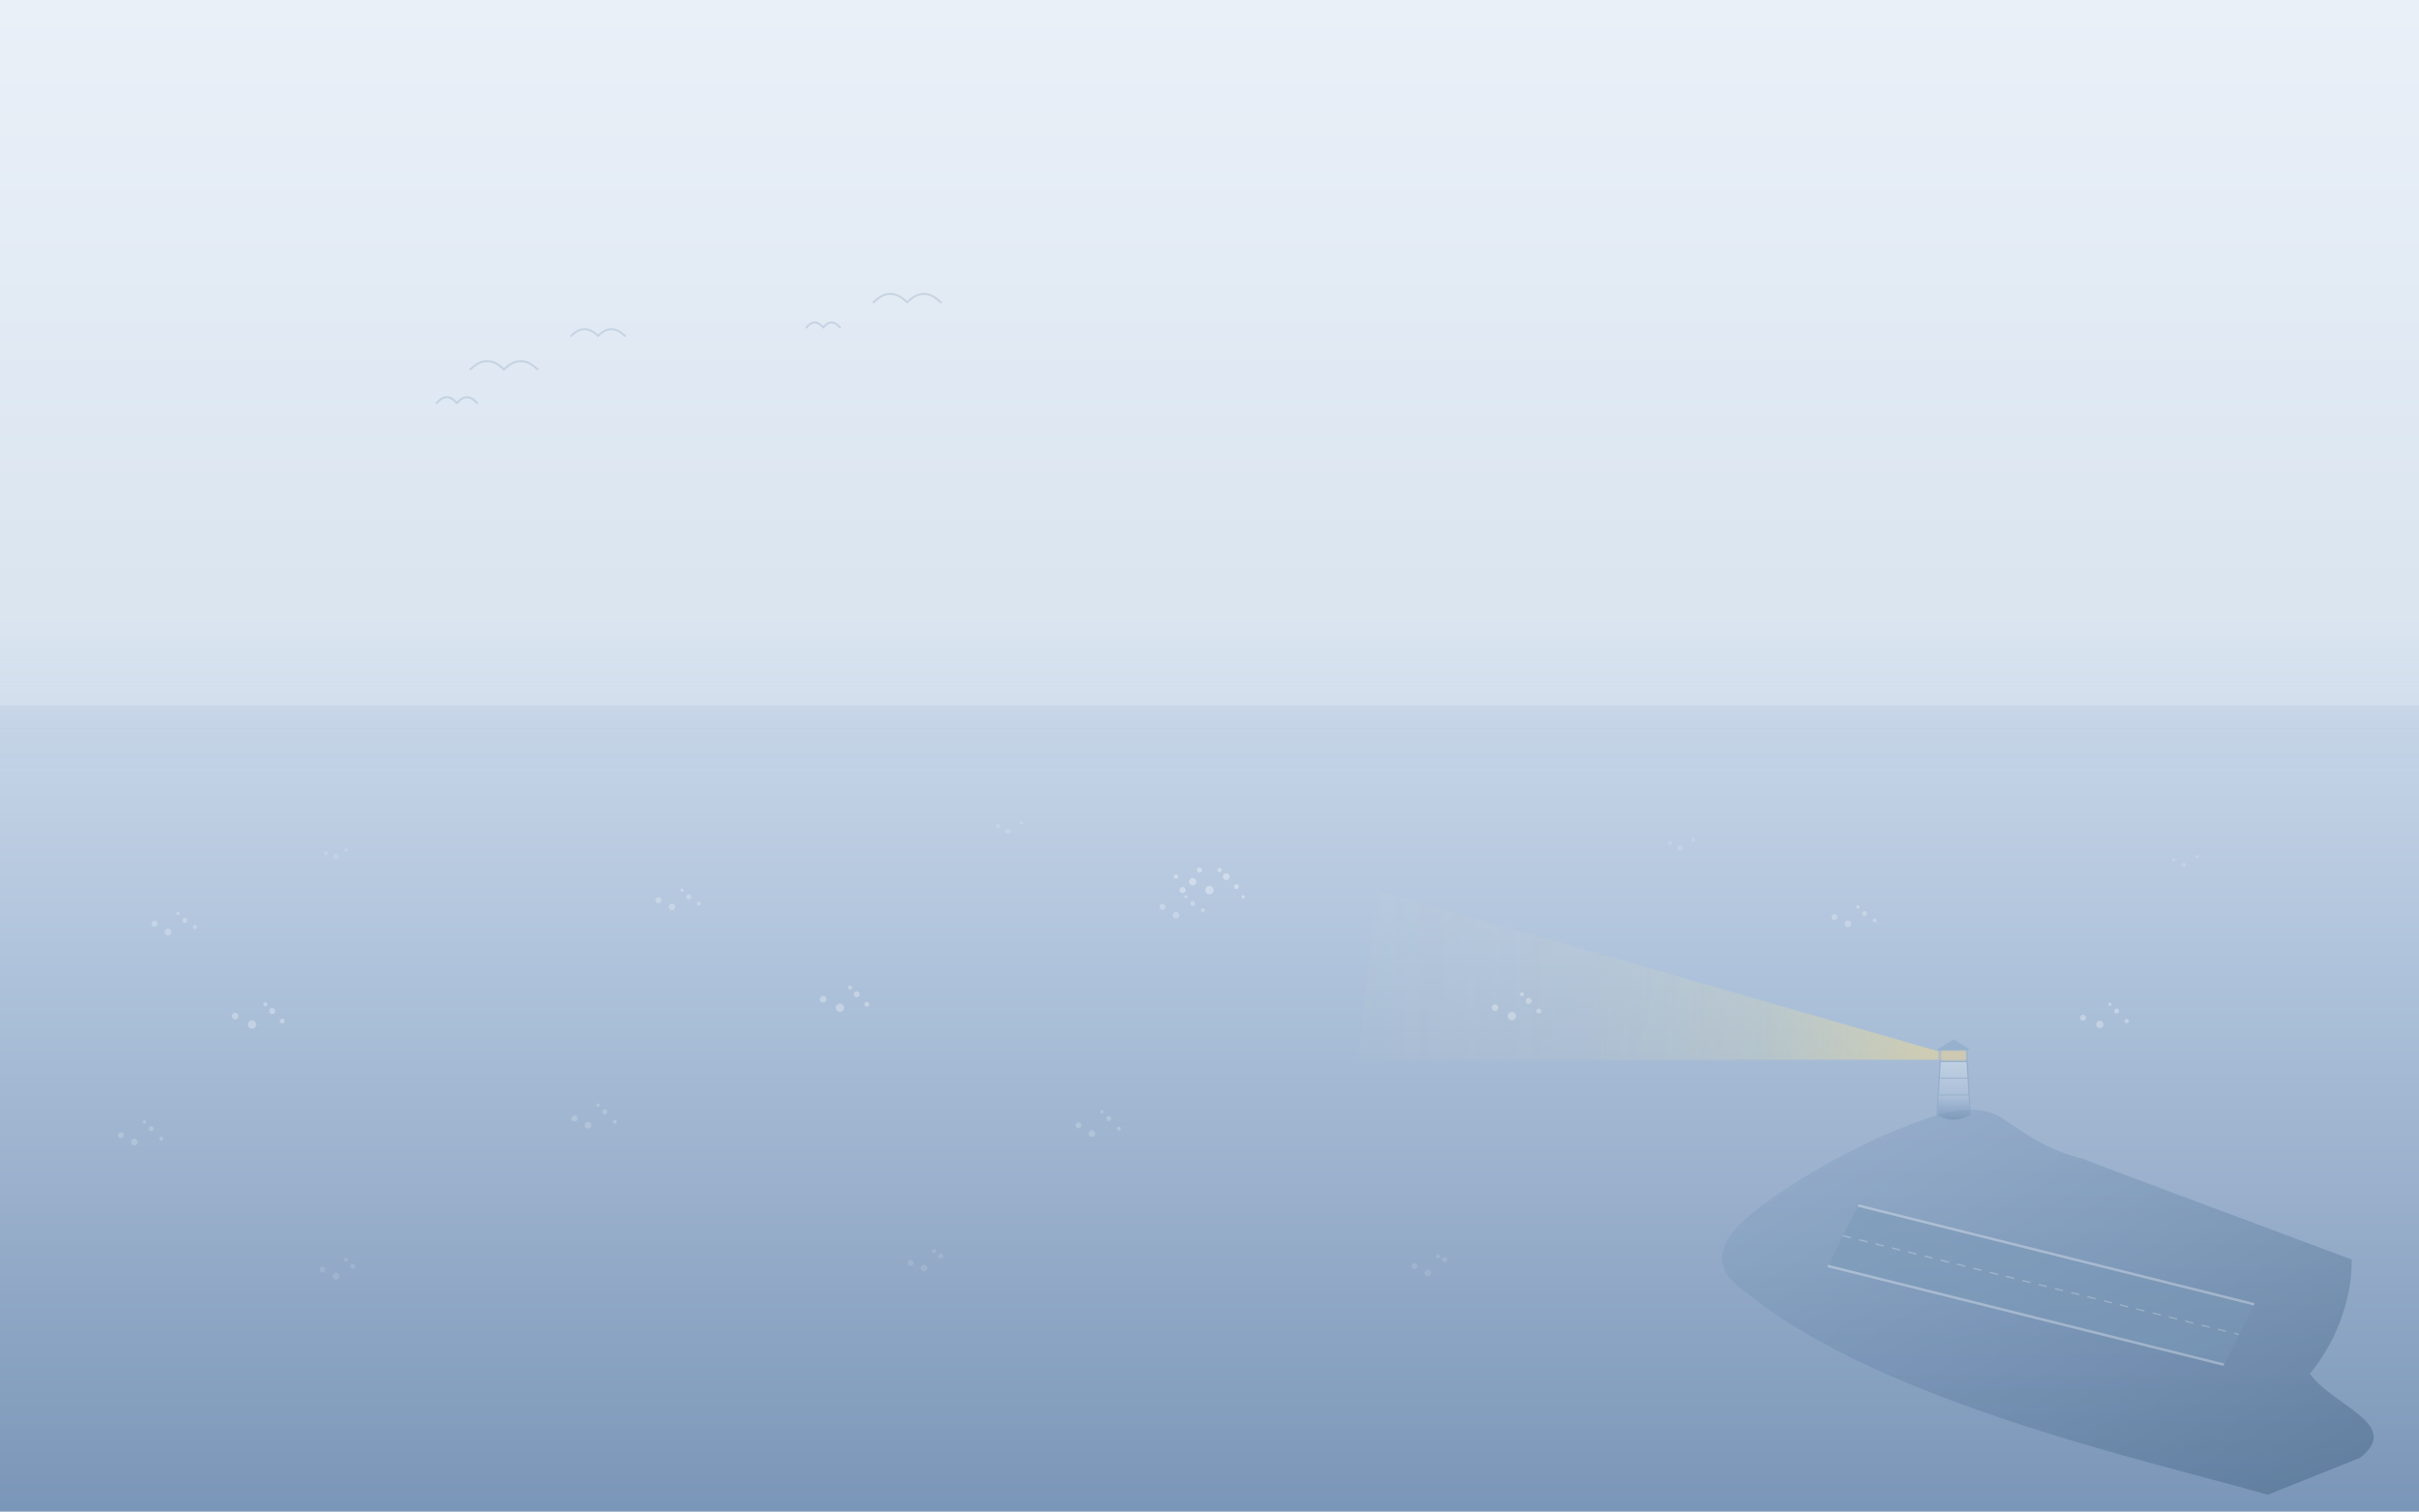
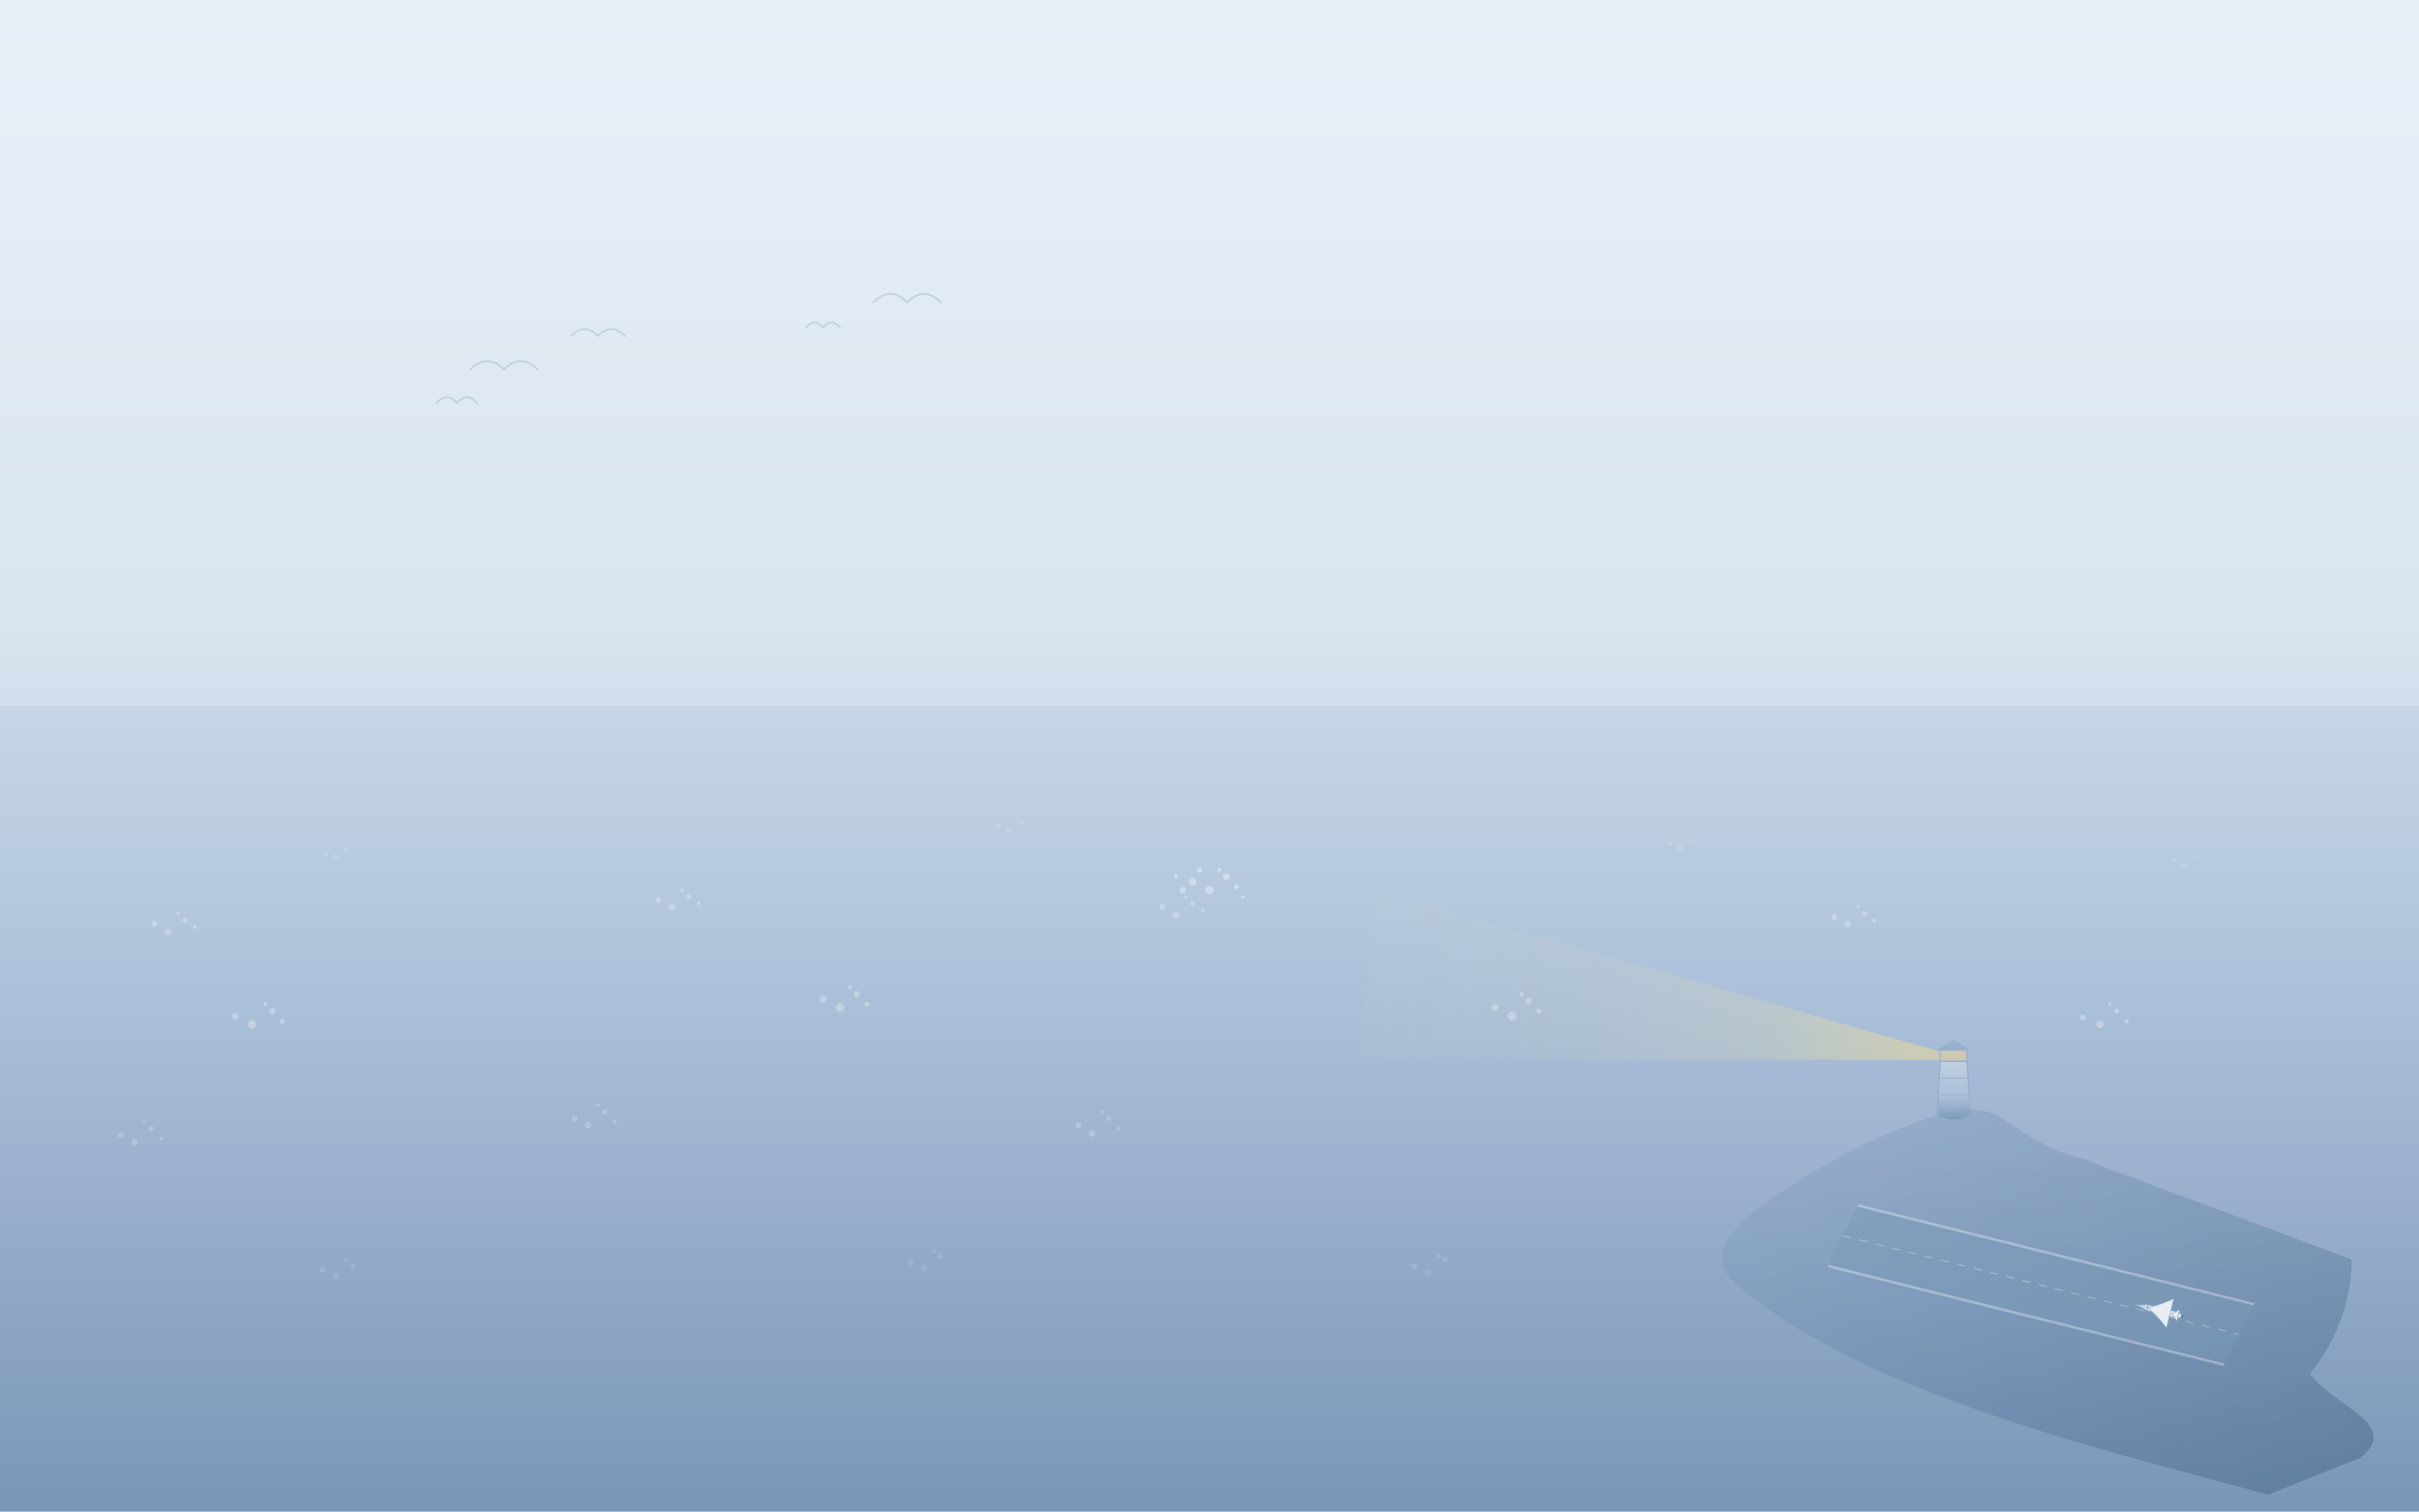
<svg xmlns="http://www.w3.org/2000/svg" viewBox="0 0 1440 900" width="1440" height="900">
  <linearGradient id="sky" x1="0" y1="0" x2="0" y2="1">
    <stop offset="0%" stop-color="#EAF0F8" />
    <stop offset="50%" stop-color="#D6E2EE" />
    <stop offset="100%" stop-color="#C8D6E8" />
  </linearGradient>
  <rect width="1440" height="900" fill="url(#sky)" />
  <linearGradient id="sea" x1="0" y1="0" x2="0" y2="1">
    <stop offset="0%" stop-color="#C8D6E8" />
    <stop offset="30%" stop-color="#B0C4DC" />
    <stop offset="60%" stop-color="#9AB0CC" />
    <stop offset="100%" stop-color="#7A96B8" />
  </linearGradient>
  <rect x="0" y="420" width="1440" height="480" fill="url(#sea)" />
  <linearGradient id="merge" x1="0" y1="0" x2="0" y2="1">
    <stop offset="0%" stop-color="#D6E2EE" stop-opacity="0.5" />
    <stop offset="50%" stop-color="#C8D6E8" stop-opacity="0.3" />
    <stop offset="100%" stop-color="#B0C4DC" stop-opacity="0" />
  </linearGradient>
  <rect x="0" y="380" width="1440" height="80" fill="url(#merge)" />
  <g fill="none" stroke="#5A7AA0" stroke-width="1.2" stroke-linecap="round" stroke-linejoin="round" opacity="0.20">
    <path d="M280,220 Q290,210 300,220 Q310,210 320,220" />
    <path d="M340,200 Q348,192 356,200 Q364,192 372,200" />
    <path d="M260,240 Q266,233 272,240 Q278,233 284,240" />
    <path d="M520,180 Q530,170 540,180 Q550,170 560,180" />
    <path d="M480,195 Q485,189 490,195 Q495,189 500,195" />
  </g>
  <g opacity="0.35">
    <linearGradient id="islandGrad" x1="0" y1="0" x2="1" y2="1">
      <stop offset="0%" stop-color="#8AA8C8" />
      <stop offset="50%" stop-color="#5A7AA0" />
      <stop offset="100%" stop-color="#2A4A6A" />
    </linearGradient>
    <path d="M1350,890              C1280,870 1120,835 1040,770              C1010,750 1030,730 1060,710              C1090,690 1120,675 1150,665              C1170,658 1185,660 1195,668              C1210,678 1220,685 1240,690              C1260,698 1320,720 1400,750              C1400,775 1390,800 1375,818              C1390,838 1430,848 1405,868              C1380,878 1365,884 1350,890              Z" fill="url(#islandGrad)" />
  </g>
  <g opacity="0.45">
    <path d="M1106.1,717.8 L1088.1,753.8 L1323.9,812.6 L1341.9,776.6 Z" fill="#7A9AB8" />
    <line x1="1106.1" y1="717.8" x2="1341.9" y2="776.6" stroke="#FFFFFF" stroke-width="1.5" opacity="0.70" />
    <line x1="1088.1" y1="753.8" x2="1323.9" y2="812.6" stroke="#FFFFFF" stroke-width="1.5" opacity="0.70" />
    <line x1="1097.1" y1="735.8" x2="1332.9" y2="794.6" stroke="#FFFFFF" stroke-width="0.8" stroke-dasharray="5,5" opacity="0.55" />
+   </g>
+   <g transform="translate(1288, 781) rotate(14)">
+     <rect x="-10" y="-1.8" width="19" height="3.6" rx="1" fill="#E8EEF4" stroke="#8AA8C8" stroke-width="0.4" />
+     <path d="M-10,-1.8 L-15,-0.3 L-17.5,0 L-15,0.3 L-10,1.8 Z" fill="#E8EEF4" stroke="#8AA8C8" stroke-width="0.4" />
+     <path d="M-10,0 Q-5,-2 4,-9 L4,9 Q-5,2 -10,0 Z" fill="#E8EEF4" stroke="#8AA8C8" stroke-width="0.4" />
+     <polygon points="5,0 9,-3.5 9,3.5" fill="#E8EEF4" stroke="#8AA8C8" stroke-width="0.4" />
+     <path d="M9,-1.8 L11,-0.6 L11,0.6 L9,1.8 Z" fill="#E8EEF4" stroke="#8AA8C8" stroke-width="0.4" />
+     <rect x="11" y="-0.5" width="0.8" height="1" rx="0.3" fill="#2A4A6A" />
+     <ellipse cx="-12" cy="0" rx="2.5" ry="1" fill="#8AA8C8" opacity="0.35" />
  </g>
  <g opacity="0.56">
    <linearGradient id="towerGrad" x1="0" y1="0" x2="0" y2="1">
      <stop offset="0%" stop-color="#D6E2EE" />
      <stop offset="60%" stop-color="#B0C4DC" />
      <stop offset="100%" stop-color="#6A8AB0" />
    </linearGradient>
    <path d="M1153,664 Q1163,670 1173,664 L1171,632 L1155,632 Z" fill="url(#towerGrad)" stroke="#8AA8C8" stroke-width="0.8" />
    <line x1="1154" y1="652" x2="1172" y2="652" stroke="#8AA8C8" stroke-width="0.5" />
    <line x1="1154" y1="642" x2="1172" y2="642" stroke="#8AA8C8" stroke-width="0.5" />
    <rect x="1155" y="625" width="16" height="7" rx="1" fill="#D6C8A8" stroke="#8AA8C8" stroke-width="0.7" />
    <rect x="1156" y="626" width="14" height="5" rx="0.8" fill="#FFE088" opacity="0.50" />
    <path d="M1153,625 L1163,619 L1173,625 Z" fill="#8AA8C8" />
    <line x1="1155" y1="626" x2="1155" y2="631" stroke="#FFE088" stroke-width="0.8" opacity="0.50" />
    <linearGradient id="beamFade" x1="1" y1="0" x2="0" y2="0">
      <stop offset="0%" stop-color="#FFE088" stop-opacity="0.82" />
      <stop offset="30%" stop-color="#FFEE99" stop-opacity="0.30" />
      <stop offset="60%" stop-color="#FFEEAA" stop-opacity="0.12" />
      <stop offset="100%" stop-color="#FFEEBB" stop-opacity="0.04" />
    </linearGradient>
    <g opacity="1">
      <animateTransform attributeName="transform" type="rotate" values="-5 1154 630; 5 1154 630; -5 1154 630" keyTimes="0; 0.5; 1" dur="6s" repeatCount="indefinite" />
      <path d="M1154,626 L820,530 L808,631 L1154,631 Z" fill="url(#beamFade)" />
    </g>
  </g>
  <g fill="#FFFFFF">
    <g opacity="0.15">
      <circle cx="200" cy="510" r="1.5" />
      <circle cx="206" cy="506" r="1" />
      <circle cx="194" cy="508" r="1.2" />
      <circle cx="600" cy="495" r="1.5" />
      <circle cx="608" cy="490" r="1" />
      <circle cx="594" cy="492" r="1.2" />
      <circle cx="1000" cy="505" r="1.5" />
      <circle cx="1008" cy="500" r="1" />
      <circle cx="994" cy="502" r="1.2" />
      <circle cx="1300" cy="515" r="1.3" />
      <circle cx="1308" cy="510" r="1" />
      <circle cx="1294" cy="512" r="1" />
    </g>
    <g opacity="0.25">
      <circle cx="100" cy="555" r="2" />
      <circle cx="110" cy="548" r="1.5" />
      <circle cx="92" cy="550" r="1.8" />
      <circle cx="106" cy="544" r="1" />
      <circle cx="116" cy="552" r="1.2" />
      <circle cx="400" cy="540" r="2" />
      <circle cx="410" cy="534" r="1.5" />
      <circle cx="392" cy="536" r="1.8" />
      <circle cx="406" cy="530" r="1" />
      <circle cx="416" cy="538" r="1.2" />
      <circle cx="700" cy="545" r="2" />
      <circle cx="710" cy="538" r="1.5" />
      <circle cx="692" cy="540" r="1.8" />
      <circle cx="706" cy="534" r="1" />
      <circle cx="716" cy="542" r="1.2" />
      <circle cx="1100" cy="550" r="2" />
      <circle cx="1110" cy="544" r="1.5" />
      <circle cx="1092" cy="546" r="1.8" />
      <circle cx="1106" cy="540" r="1" />
      <circle cx="1116" cy="548" r="1.2" />
    </g>
    <g opacity="0.35">
      <circle cx="720" cy="530" r="2.5" />
      <circle cx="730" cy="522" r="2" />
      <circle cx="710" cy="525" r="2.2" />
      <circle cx="736" cy="528" r="1.5" />
      <circle cx="704" cy="530" r="1.8" />
      <circle cx="726" cy="518" r="1.2" />
      <circle cx="714" cy="518" r="1.5" />
      <circle cx="740" cy="534" r="1" />
      <circle cx="700" cy="522" r="1.3" />
    </g>
    <g opacity="0.30">
      <circle cx="150" cy="610" r="2.5" />
      <circle cx="162" cy="602" r="1.8" />
      <circle cx="140" cy="605" r="2" />
      <circle cx="158" cy="598" r="1.2" />
      <circle cx="168" cy="608" r="1.5" />
      <circle cx="500" cy="600" r="2.5" />
      <circle cx="510" cy="592" r="1.8" />
      <circle cx="490" cy="595" r="2" />
      <circle cx="506" cy="588" r="1.2" />
      <circle cx="516" cy="598" r="1.5" />
      <circle cx="900" cy="605" r="2.5">
        <animate attributeName="cy" values="605;590;605" dur="3s" repeatCount="indefinite" />
      </circle>
      <circle cx="910" cy="596" r="1.8">
        <animate attributeName="cy" values="596;582;596" dur="3.5s" repeatCount="indefinite" />
      </circle>
      <circle cx="890" cy="600" r="2">
        <animate attributeName="cy" values="600;586;600" dur="4s" repeatCount="indefinite" />
      </circle>
      <circle cx="906" cy="592" r="1.2">
        <animate attributeName="cy" values="592;580;592" dur="2.8s" repeatCount="indefinite" />
      </circle>
      <circle cx="916" cy="602" r="1.5">
        <animate attributeName="cy" values="602;588;602" dur="3.2s" repeatCount="indefinite" />
      </circle>
      <circle cx="1250" cy="610" r="2.2" />
      <circle cx="1260" cy="602" r="1.5" />
      <circle cx="1240" cy="606" r="1.8" />
      <circle cx="1256" cy="598" r="1" />
      <circle cx="1266" cy="608" r="1.3" />
    </g>
    <g opacity="0.20">
      <circle cx="80" cy="680" r="2" />
      <circle cx="90" cy="672" r="1.5" />
      <circle cx="72" cy="676" r="1.8" />
      <circle cx="86" cy="668" r="1" />
      <circle cx="96" cy="678" r="1.2" />
      <circle cx="350" cy="670" r="2" />
      <circle cx="360" cy="662" r="1.5" />
      <circle cx="342" cy="666" r="1.8" />
      <circle cx="356" cy="658" r="1" />
      <circle cx="366" cy="668" r="1.2" />
      <circle cx="650" cy="675" r="2" />
      <circle cx="660" cy="666" r="1.5" />
      <circle cx="642" cy="670" r="1.8" />
      <circle cx="656" cy="662" r="1" />
      <circle cx="666" cy="672" r="1.2" />
    </g>
    <g opacity="0.12">
      <circle cx="200" cy="760" r="2" />
      <circle cx="210" cy="754" r="1.5" />
      <circle cx="192" cy="756" r="1.8" />
      <circle cx="206" cy="750" r="1.2" />
      <circle cx="550" cy="755" r="2" />
      <circle cx="560" cy="748" r="1.5" />
      <circle cx="542" cy="752" r="1.8" />
      <circle cx="556" cy="745" r="1.2" />
      <circle cx="850" cy="758" r="2" />
      <circle cx="860" cy="750" r="1.5" />
      <circle cx="842" cy="754" r="1.8" />
      <circle cx="856" cy="748" r="1.2" />
    </g>
  </g>
</svg>
